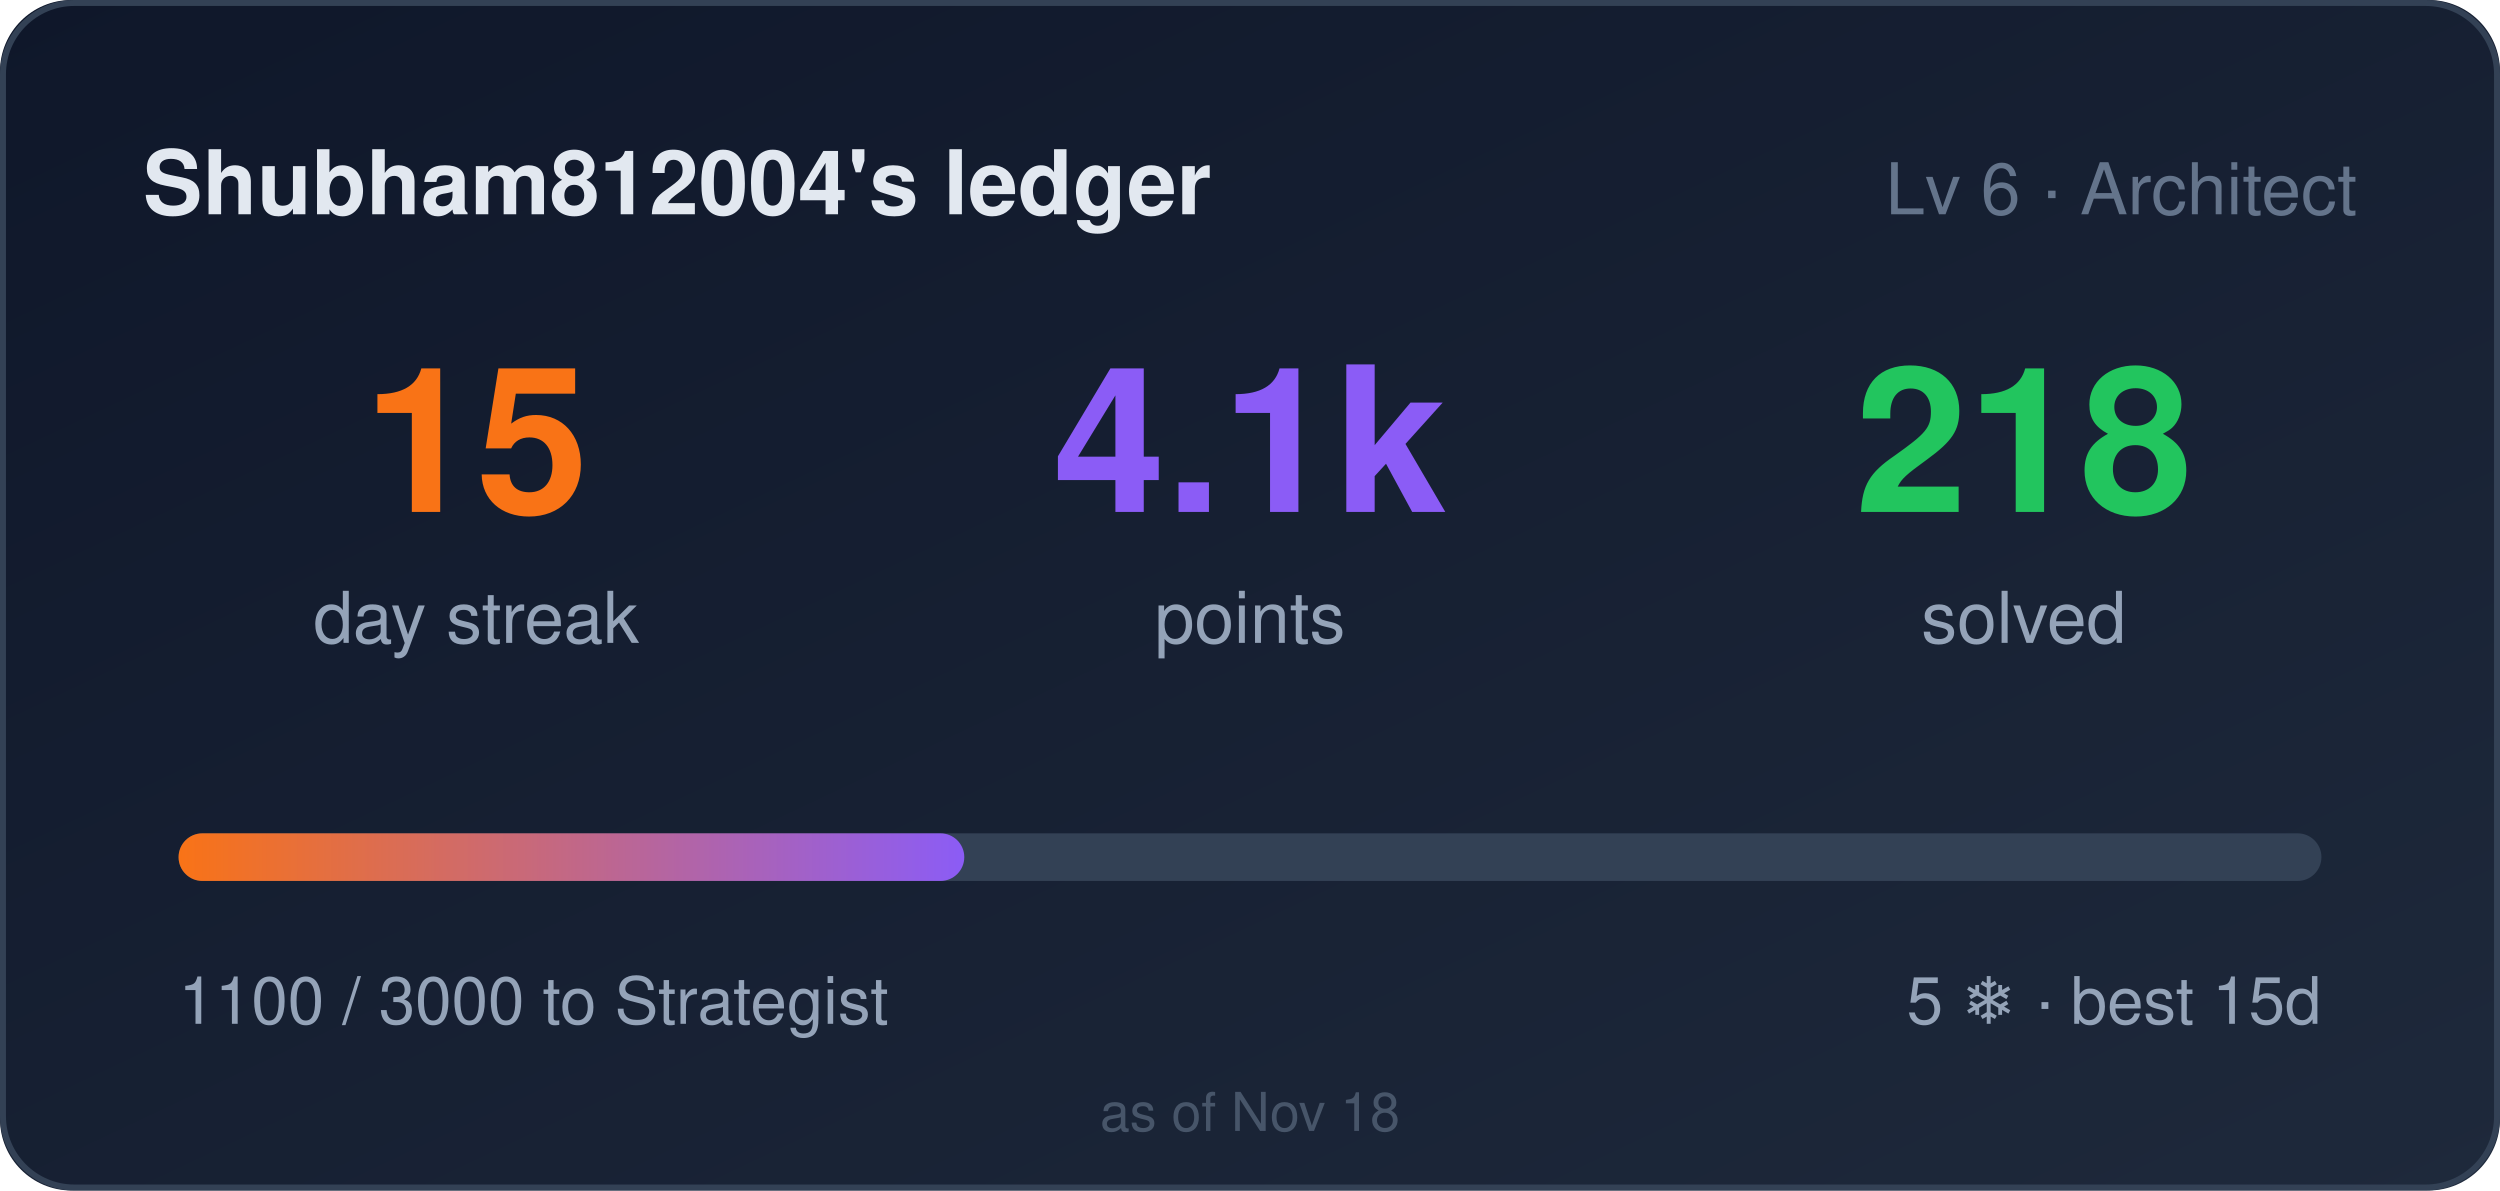
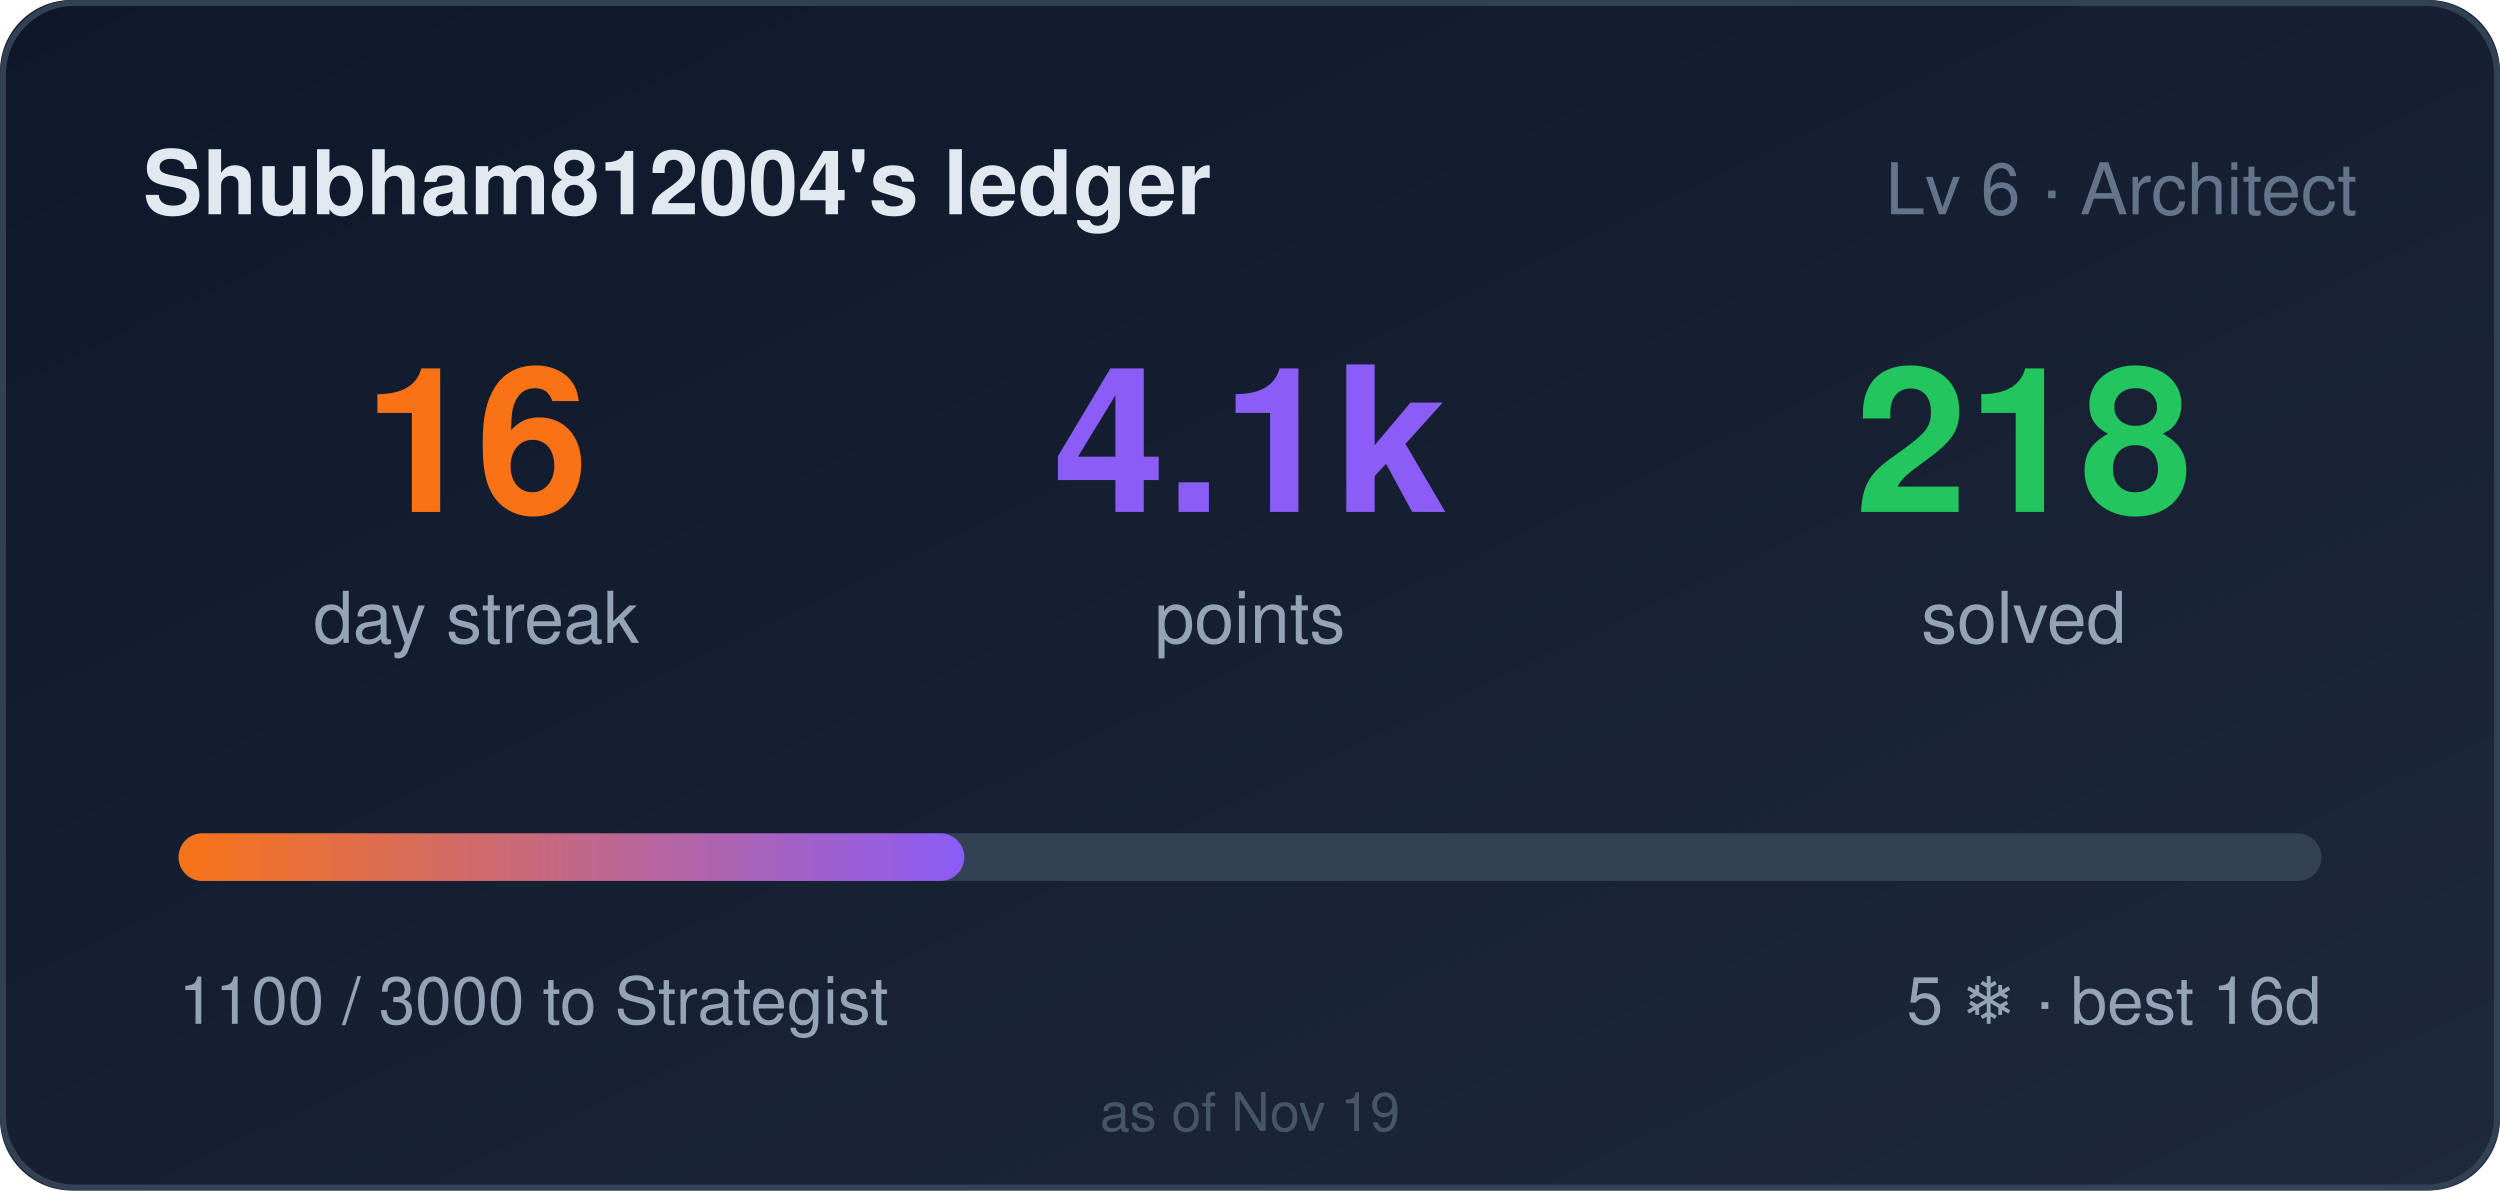
- <svg xmlns="http://www.w3.org/2000/svg" width="420" height="200" role="img" aria-label="Shubham812004's ledger: 15 day streak, 4100 points">
+ <svg xmlns="http://www.w3.org/2000/svg" width="420" height="200" role="img" aria-label="Shubham812004's ledger: 16 day streak, 4100 points">
  <style>
    .bar,.n{transform-box:fill-box}
    .bar{transform-origin:left center}
    @media (prefers-reduced-motion: no-preference){
      .bar{animation:cl-grow .9s cubic-bezier(.22,1,.36,1) both}
      .n{animation:cl-rise .5s ease-out both}
      .n2{animation-delay:.08s}
      .n3{animation-delay:.16s}
    }
    @keyframes cl-grow{from{transform:scaleX(0)}to{transform:scaleX(1)}}
    @keyframes cl-rise{from{opacity:0;transform:translateY(6px)}to{opacity:1;transform:none}}
  </style>
  <defs>
    <linearGradient id="bg" x1="0" y1="0" x2="1" y2="1">
      <stop offset="0" stop-color="#0f172a" />
      <stop offset="1" stop-color="#1e293b" />
    </linearGradient>
    <linearGradient id="bar" x1="0" y1="0" x2="1" y2="0">
      <stop offset="0" stop-color="#f97316" />
      <stop offset="1" stop-color="#8b5cf6" />
    </linearGradient>
  </defs>
  <rect width="420" height="200" rx="12" fill="url(#bg)" />
  <rect x="0.5" y="0.5" width="419" height="199" rx="12" fill="none" stroke="#334155" />
  <text x="24" y="36" fill="#e2e8f0" font-size="15" font-weight="600" font-family="Segoe UI,Helvetica,Arial,sans-serif">Shubham812004's ledger</text>
  <text x="396" y="36" fill="#64748b" font-size="12" text-anchor="end" font-family="Segoe UI,Helvetica,Arial,sans-serif">Lv 6 · Architect</text>
  <g font-family="Segoe UI,Helvetica,Arial,sans-serif">
-     <text class="n n1" x="80" y="86" fill="#f97316" font-size="34" font-weight="700" text-anchor="middle">15</text>
+     <text class="n n1" x="80" y="86" fill="#f97316" font-size="34" font-weight="700" text-anchor="middle">16</text>
    <text x="80" y="108" fill="#94a3b8" font-size="12" text-anchor="middle">day streak</text>
    <text class="n n2" x="210" y="86" fill="#8b5cf6" font-size="34" font-weight="700" text-anchor="middle">4.1k</text>
    <text x="210" y="108" fill="#94a3b8" font-size="12" text-anchor="middle">points</text>
    <text class="n n3" x="340" y="86" fill="#22c55e" font-size="34" font-weight="700" text-anchor="middle">218</text>
    <text x="340" y="108" fill="#94a3b8" font-size="12" text-anchor="middle">solved</text>
  </g>
  <rect x="30" y="140" width="360" height="8" rx="4" fill="#334155" />
  <rect class="bar" x="30" y="140" width="132" height="8" rx="4" fill="url(#bar)" />
  <text x="30" y="172" fill="#94a3b8" font-size="11" font-family="Segoe UI,Helvetica,Arial,sans-serif">1100 / 3000 to Strategist</text>
-   <text x="390" y="172" fill="#94a3b8" font-size="11" text-anchor="end" font-family="Segoe UI,Helvetica,Arial,sans-serif">5 ❄ · best 15d</text>
-   <text x="210" y="190" fill="#475569" font-size="9" text-anchor="middle" font-family="Segoe UI,Helvetica,Arial,sans-serif">as of Nov 18</text>
+   <text x="390" y="172" fill="#94a3b8" font-size="11" text-anchor="end" font-family="Segoe UI,Helvetica,Arial,sans-serif">5 ❄ · best 16d</text>
+   <text x="210" y="190" fill="#475569" font-size="9" text-anchor="middle" font-family="Segoe UI,Helvetica,Arial,sans-serif">as of Nov 19</text>
</svg>
